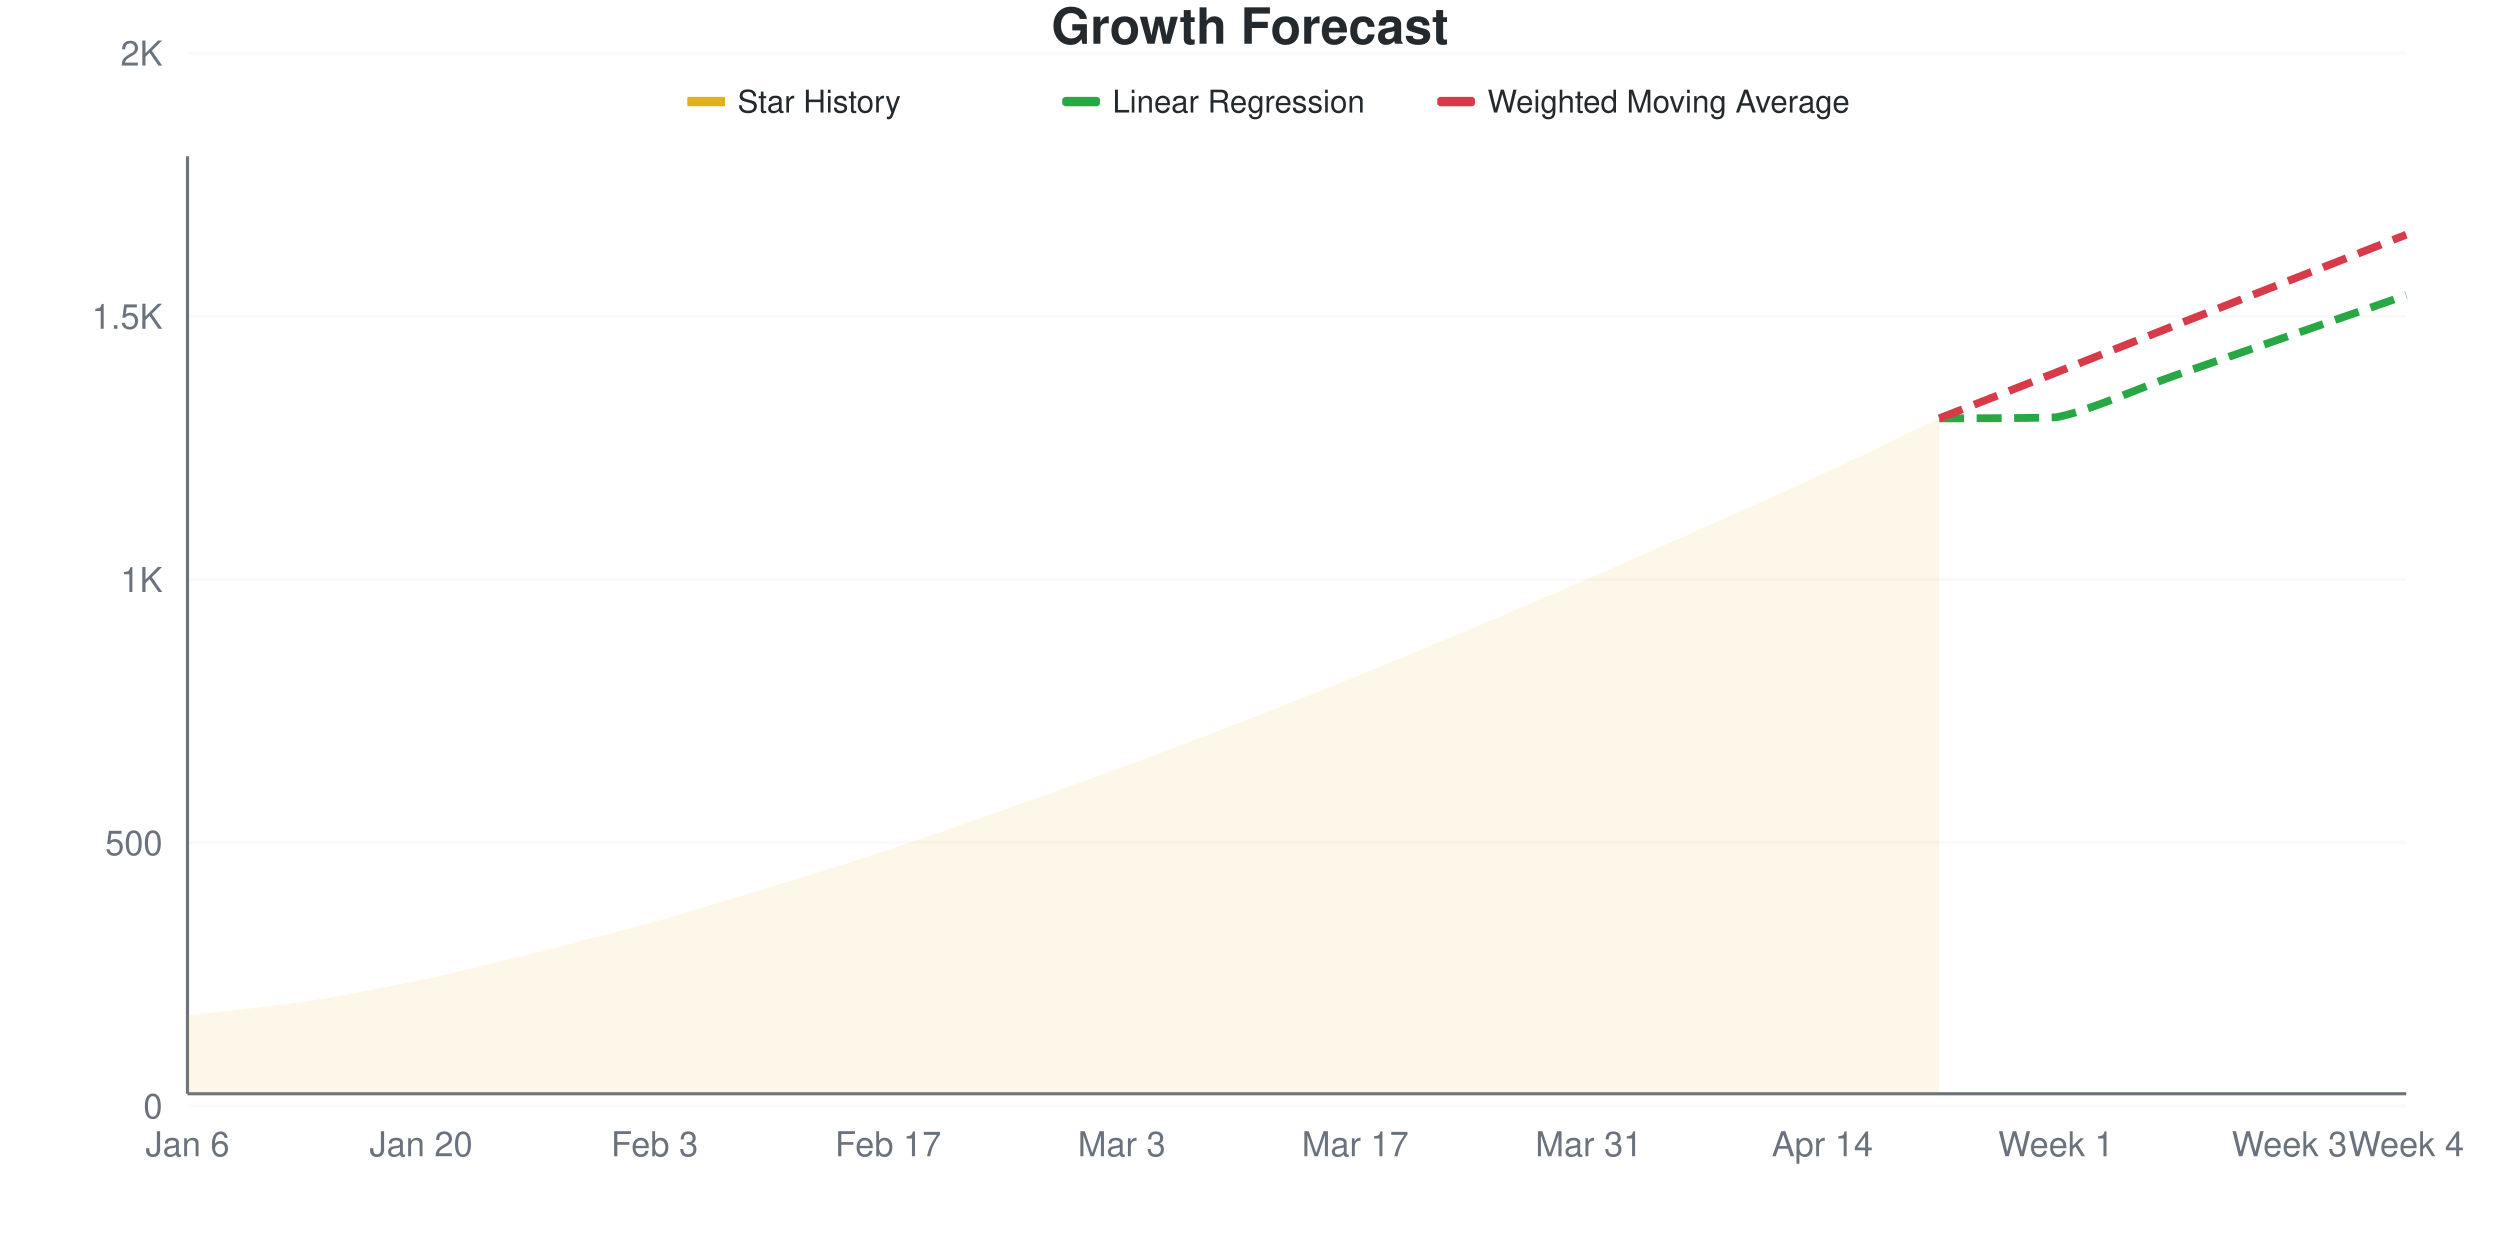
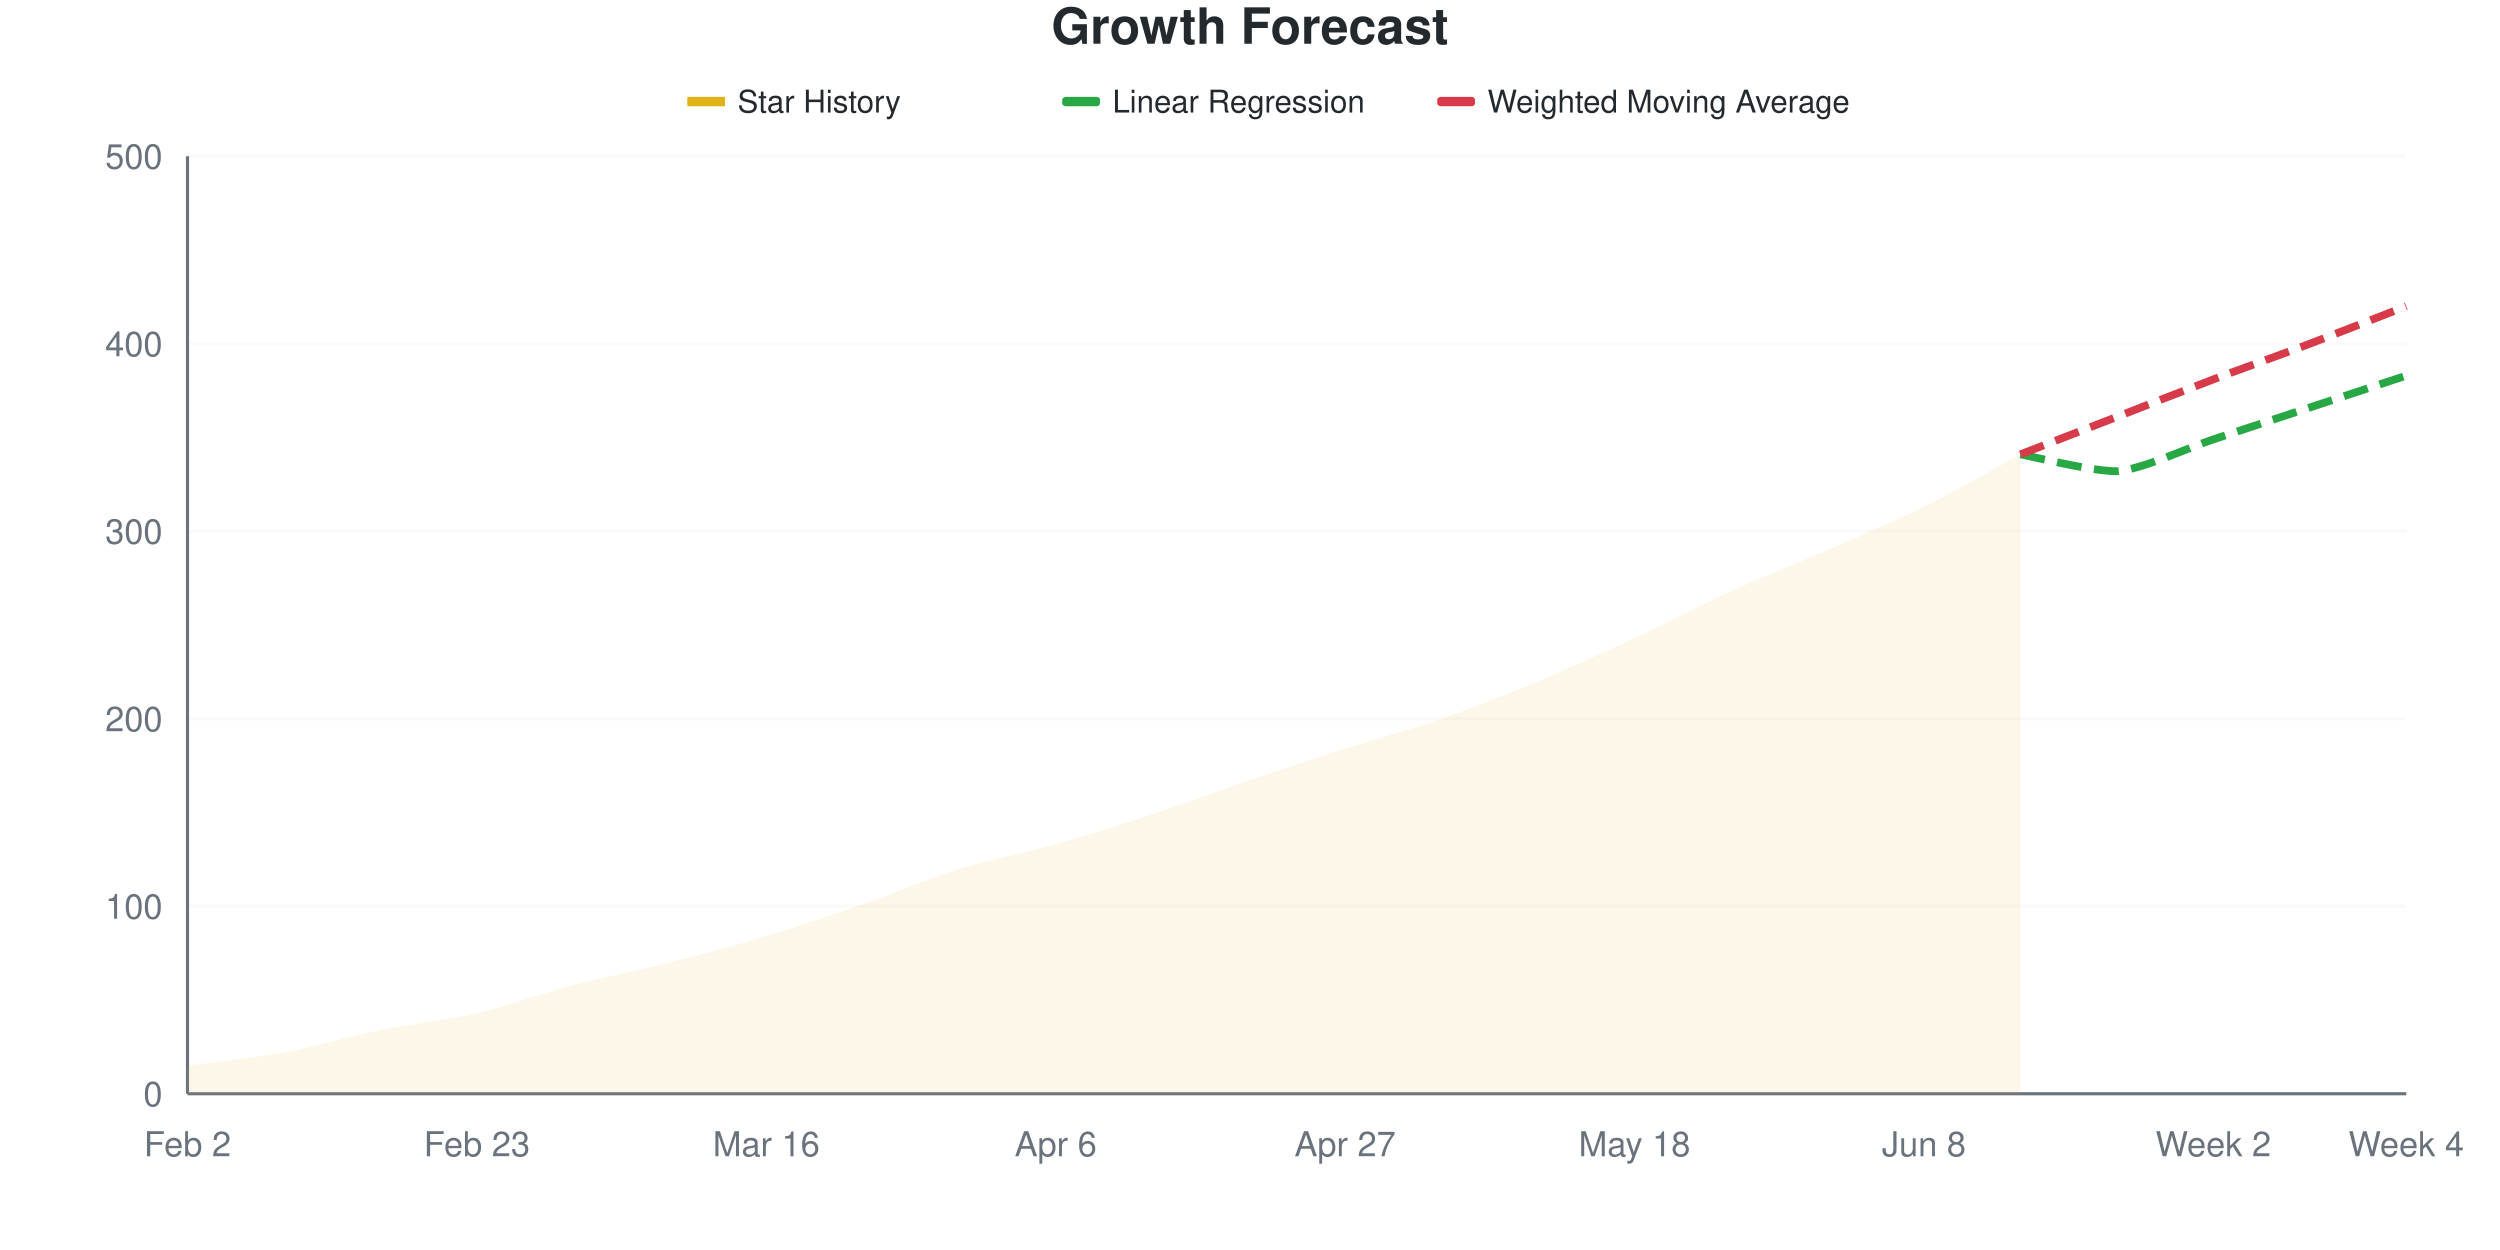
<svg xmlns="http://www.w3.org/2000/svg" viewBox="0 0 800 400" width="800" height="400">
  <style>
    @keyframes drawLine {
      to { stroke-dashoffset: 0; }
    }
    @keyframes fadeInPoint {
      from { opacity: 0; }
      to { opacity: 1; }
    }
    .data-line-0 {
-       stroke-dasharray: 930;
-       stroke-dashoffset: 930;
+       stroke-dasharray: 945;
+       stroke-dashoffset: 945;
      animation: drawLine 2s ease-out forwards;
    }
    .data-point {
      opacity: 0;
      animation: fadeInPoint 0.5s ease-out forwards;
    }
    .chart-bg { fill: #fff; }
    .chart-text { fill: #24292e; }
    .chart-muted { fill: #6a737d; }
    .chart-grid { stroke: #eee; }
    .chart-axis { stroke: #6a737d; }
    @media (prefers-color-scheme: dark) {
      .chart-bg { fill: #0d1117; }
      .chart-text { fill: #e6edf3; }
      .chart-muted { fill: #8b949e; }
      .chart-grid { stroke: #21262d; }
      .chart-axis { stroke: #8b949e; }
    }
  </style>
  <rect width="800" height="400" class="chart-bg" />
  <text x="400" y="14" text-anchor="middle" class="chart-text" font-size="16" font-weight="bold" font-family="-apple-system, BlinkMacSystemFont, 'Segoe UI', Helvetica, Arial, sans-serif">Growth Forecast</text>
  <g class="legend">
    <rect x="220" y="31" width="12" height="3" fill="#dfb317" />
    <line x1="220" y1="32.5" x2="232" y2="32.5" stroke="#dfb317" stroke-width="2" />
    <text x="236" y="36" class="chart-text" font-size="10" font-family="-apple-system, BlinkMacSystemFont, 'Segoe UI', Helvetica, Arial, sans-serif">Star History</text>
    <rect x="340" y="31" width="12" height="3" fill="#28a745" rx="1" />
    <line x1="340" y1="32.5" x2="352" y2="32.5" stroke="#28a745" stroke-width="2" stroke-dasharray="4,2" />
    <text x="356" y="36" class="chart-text" font-size="10" font-family="-apple-system, BlinkMacSystemFont, 'Segoe UI', Helvetica, Arial, sans-serif">Linear Regression</text>
    <rect x="460" y="31" width="12" height="3" fill="#d73a49" rx="1" />
    <line x1="460" y1="32.5" x2="472" y2="32.5" stroke="#d73a49" stroke-width="2" stroke-dasharray="4,2" />
    <text x="476" y="36" class="chart-text" font-size="10" font-family="-apple-system, BlinkMacSystemFont, 'Segoe UI', Helvetica, Arial, sans-serif">Weighted Moving Average</text>
  </g>
  <g class="grid">
-     <line x1="60" y1="353.874" x2="770" y2="353.874" class="chart-grid" stroke-opacity="0.3" />
-     <text x="52" y="357.874" text-anchor="end" class="chart-muted" font-size="11" font-family="-apple-system, BlinkMacSystemFont, 'Segoe UI', Helvetica, Arial, sans-serif">0</text>
-     <line x1="60" y1="269.652" x2="770" y2="269.652" class="chart-grid" stroke-opacity="0.3" />
-     <text x="52" y="273.652" text-anchor="end" class="chart-muted" font-size="11" font-family="-apple-system, BlinkMacSystemFont, 'Segoe UI', Helvetica, Arial, sans-serif">500</text>
-     <line x1="60" y1="185.43" x2="770" y2="185.43" class="chart-grid" stroke-opacity="0.3" />
-     <text x="52" y="189.43" text-anchor="end" class="chart-muted" font-size="11" font-family="-apple-system, BlinkMacSystemFont, 'Segoe UI', Helvetica, Arial, sans-serif">1K</text>
-     <line x1="60" y1="101.207" x2="770" y2="101.207" class="chart-grid" stroke-opacity="0.3" />
-     <text x="52" y="105.207" text-anchor="end" class="chart-muted" font-size="11" font-family="-apple-system, BlinkMacSystemFont, 'Segoe UI', Helvetica, Arial, sans-serif">1.5K</text>
-     <line x1="60" y1="16.985" x2="770" y2="16.985" class="chart-grid" stroke-opacity="0.3" />
-     <text x="52" y="20.985" text-anchor="end" class="chart-muted" font-size="11" font-family="-apple-system, BlinkMacSystemFont, 'Segoe UI', Helvetica, Arial, sans-serif">2K</text>
+     <line x1="60" y1="350" x2="770" y2="350" class="chart-grid" stroke-opacity="0.3" />
+     <text x="52" y="354" text-anchor="end" class="chart-muted" font-size="11" font-family="-apple-system, BlinkMacSystemFont, 'Segoe UI', Helvetica, Arial, sans-serif">0</text>
+     <line x1="60" y1="290" x2="770" y2="290" class="chart-grid" stroke-opacity="0.3" />
+     <text x="52" y="294" text-anchor="end" class="chart-muted" font-size="11" font-family="-apple-system, BlinkMacSystemFont, 'Segoe UI', Helvetica, Arial, sans-serif">100</text>
+     <line x1="60" y1="230" x2="770" y2="230" class="chart-grid" stroke-opacity="0.3" />
+     <text x="52" y="234" text-anchor="end" class="chart-muted" font-size="11" font-family="-apple-system, BlinkMacSystemFont, 'Segoe UI', Helvetica, Arial, sans-serif">200</text>
+     <line x1="60" y1="170" x2="770" y2="170" class="chart-grid" stroke-opacity="0.3" />
+     <text x="52" y="174" text-anchor="end" class="chart-muted" font-size="11" font-family="-apple-system, BlinkMacSystemFont, 'Segoe UI', Helvetica, Arial, sans-serif">300</text>
+     <line x1="60" y1="110" x2="770" y2="110" class="chart-grid" stroke-opacity="0.3" />
+     <text x="52" y="114" text-anchor="end" class="chart-muted" font-size="11" font-family="-apple-system, BlinkMacSystemFont, 'Segoe UI', Helvetica, Arial, sans-serif">400</text>
+     <line x1="60" y1="50" x2="770" y2="50" class="chart-grid" stroke-opacity="0.3" />
+     <text x="52" y="54" text-anchor="end" class="chart-muted" font-size="11" font-family="-apple-system, BlinkMacSystemFont, 'Segoe UI', Helvetica, Arial, sans-serif">500</text>
  </g>
  <g class="milestones">
    
  </g>
  <g class="x-axis">
-     <text x="60" y="370" text-anchor="middle" class="chart-muted" font-size="11" font-family="-apple-system, BlinkMacSystemFont, 'Segoe UI', Helvetica, Arial, sans-serif">Jan 6</text>
-     <text x="134.737" y="370" text-anchor="middle" class="chart-muted" font-size="11" font-family="-apple-system, BlinkMacSystemFont, 'Segoe UI', Helvetica, Arial, sans-serif">Jan 20</text>
-     <text x="209.474" y="370" text-anchor="middle" class="chart-muted" font-size="11" font-family="-apple-system, BlinkMacSystemFont, 'Segoe UI', Helvetica, Arial, sans-serif">Feb 3</text>
-     <text x="284.211" y="370" text-anchor="middle" class="chart-muted" font-size="11" font-family="-apple-system, BlinkMacSystemFont, 'Segoe UI', Helvetica, Arial, sans-serif">Feb 17</text>
-     <text x="358.947" y="370" text-anchor="middle" class="chart-muted" font-size="11" font-family="-apple-system, BlinkMacSystemFont, 'Segoe UI', Helvetica, Arial, sans-serif">Mar 3</text>
-     <text x="433.684" y="370" text-anchor="middle" class="chart-muted" font-size="11" font-family="-apple-system, BlinkMacSystemFont, 'Segoe UI', Helvetica, Arial, sans-serif">Mar 17</text>
-     <text x="508.421" y="370" text-anchor="middle" class="chart-muted" font-size="11" font-family="-apple-system, BlinkMacSystemFont, 'Segoe UI', Helvetica, Arial, sans-serif">Mar 31</text>
-     <text x="583.158" y="370" text-anchor="middle" class="chart-muted" font-size="11" font-family="-apple-system, BlinkMacSystemFont, 'Segoe UI', Helvetica, Arial, sans-serif">Apr 14</text>
-     <text x="657.895" y="370" text-anchor="middle" class="chart-muted" font-size="11" font-family="-apple-system, BlinkMacSystemFont, 'Segoe UI', Helvetica, Arial, sans-serif">Week 1</text>
-     <text x="732.632" y="370" text-anchor="middle" class="chart-muted" font-size="11" font-family="-apple-system, BlinkMacSystemFont, 'Segoe UI', Helvetica, Arial, sans-serif">Week 3</text>
+     <text x="60" y="370" text-anchor="middle" class="chart-muted" font-size="11" font-family="-apple-system, BlinkMacSystemFont, 'Segoe UI', Helvetica, Arial, sans-serif">Feb 2</text>
+     <text x="152.609" y="370" text-anchor="middle" class="chart-muted" font-size="11" font-family="-apple-system, BlinkMacSystemFont, 'Segoe UI', Helvetica, Arial, sans-serif">Feb 23</text>
+     <text x="245.217" y="370" text-anchor="middle" class="chart-muted" font-size="11" font-family="-apple-system, BlinkMacSystemFont, 'Segoe UI', Helvetica, Arial, sans-serif">Mar 16</text>
+     <text x="337.826" y="370" text-anchor="middle" class="chart-muted" font-size="11" font-family="-apple-system, BlinkMacSystemFont, 'Segoe UI', Helvetica, Arial, sans-serif">Apr 6</text>
+     <text x="430.435" y="370" text-anchor="middle" class="chart-muted" font-size="11" font-family="-apple-system, BlinkMacSystemFont, 'Segoe UI', Helvetica, Arial, sans-serif">Apr 27</text>
+     <text x="523.043" y="370" text-anchor="middle" class="chart-muted" font-size="11" font-family="-apple-system, BlinkMacSystemFont, 'Segoe UI', Helvetica, Arial, sans-serif">May 18</text>
+     <text x="615.652" y="370" text-anchor="middle" class="chart-muted" font-size="11" font-family="-apple-system, BlinkMacSystemFont, 'Segoe UI', Helvetica, Arial, sans-serif">Jun 8</text>
+     <text x="708.261" y="370" text-anchor="middle" class="chart-muted" font-size="11" font-family="-apple-system, BlinkMacSystemFont, 'Segoe UI', Helvetica, Arial, sans-serif">Week 2</text>
    <text x="770" y="370" text-anchor="middle" class="chart-muted" font-size="11" font-family="-apple-system, BlinkMacSystemFont, 'Segoe UI', Helvetica, Arial, sans-serif">Week 4</text>
  </g>
  <line x1="60" y1="50" x2="60" y2="350" class="chart-axis" stroke-width="1" />
  <line x1="60" y1="350" x2="770" y2="350" class="chart-axis" stroke-width="1" />
-   <path d="M60,350 L60,324.902 C64.982,324.318 87.404,322.027 97.368,320.522 C107.333,319.017 124.772,315.727 134.737,313.616 C144.702,311.505 162.14,307.181 172.105,304.688 C182.07,302.195 199.509,297.704 209.474,294.919 C219.439,292.134 236.877,286.856 246.842,283.801 C256.807,280.747 274.246,275.312 284.211,272.01 C294.175,268.709 311.614,262.566 321.579,259.04 C331.544,255.514 348.982,249.248 358.947,245.564 C368.912,241.881 386.351,235.278 396.316,231.415 C406.281,227.552 423.719,220.634 433.684,216.592 C443.649,212.549 461.088,205.295 471.053,201.095 C481.018,196.895 498.456,189.427 508.421,185.093 C518.386,180.758 535.825,173.032 545.789,168.585 C555.754,164.138 573.193,156.367 583.158,151.741 C593.123,147.114 615.544,136.266 620.526,133.885 L620.526,350 L60,350 Z" fill="#dfb317" fill-opacity="0.1" />
-   <path d="M60,350 L60,324.902 C64.982,324.318 87.404,322.027 97.368,320.522 C107.333,319.017 124.772,315.727 134.737,313.616 C144.702,311.505 162.14,307.181 172.105,304.688 C182.07,302.195 199.509,297.704 209.474,294.919 C219.439,292.134 236.877,286.856 246.842,283.801 C256.807,280.747 274.246,275.312 284.211,272.01 C294.175,268.709 311.614,262.566 321.579,259.04 C331.544,255.514 348.982,249.248 358.947,245.564 C368.912,241.881 386.351,235.278 396.316,231.415 C406.281,227.552 423.719,220.634 433.684,216.592 C443.649,212.549 461.088,205.295 471.053,201.095 C481.018,196.895 498.456,189.427 508.421,185.093 C518.386,180.758 535.825,173.032 545.789,168.585 C555.754,164.138 573.193,156.367 583.158,151.741 C593.123,147.114 615.544,136.266 620.526,133.885" fill="none" stroke="#dfb317" stroke-width="2.5" class="data-line-0" />
-   <path d="M620.526,133.885 C625.509,133.841 647.93,133.885 657.895,133.549 C667.86,131.752 685.298,123.891 695.263,120.41 C705.228,116.929 722.667,110.898 732.632,107.44 C742.596,103.981 765.018,96.199 770,94.469" fill="none" stroke="#28a745" stroke-width="2.5" stroke-dasharray="8,4" />
-   <path d="M620.526,133.885 C625.509,131.931 647.93,123.161 657.895,119.231 C667.86,115.3 685.298,108.338 695.263,104.408 C705.228,100.477 722.667,93.661 732.632,89.753 C742.596,85.845 765.018,77.052 770,75.098" fill="none" stroke="#d73a49" stroke-width="2.5" stroke-dasharray="8,4" />
+   <path d="M60,350 L60,341 C64.116,340.44 82.638,338.32 90.87,336.8 C99.101,335.28 113.507,331.28 121.739,329.6 C129.971,327.92 144.377,326.12 152.609,324.2 C160.841,322.28 175.246,317.36 183.478,315.2 C191.71,313.04 206.116,310.08 214.348,308 C222.58,305.92 236.986,302.08 245.217,299.6 C253.449,297.12 267.855,292.28 276.087,289.4 C284.319,286.52 298.725,280.56 306.957,278 C315.188,275.44 329.594,272.52 337.826,270.2 C346.058,267.88 360.464,263.32 368.696,260.6 C376.928,257.88 391.333,252.6 399.565,249.8 C407.797,247 422.203,242.24 430.435,239.6 C438.667,236.96 453.072,232.88 461.304,230 C469.536,227.12 483.942,221.44 492.174,218 C500.406,214.56 514.812,208.04 523.043,204.2 C531.275,200.36 545.681,192.96 553.913,189.2 C562.145,185.44 576.551,179.6 584.783,176 C593.014,172.4 607.42,166.28 615.652,162.2 C623.884,158.12 642.406,147.64 646.522,145.4 L646.522,350 L60,350 Z" fill="#dfb317" fill-opacity="0.1" />
+   <path d="M60,350 L60,341 C64.116,340.44 82.638,338.32 90.87,336.8 C99.101,335.28 113.507,331.28 121.739,329.6 C129.971,327.92 144.377,326.12 152.609,324.2 C160.841,322.28 175.246,317.36 183.478,315.2 C191.71,313.04 206.116,310.08 214.348,308 C222.58,305.92 236.986,302.08 245.217,299.6 C253.449,297.12 267.855,292.28 276.087,289.4 C284.319,286.52 298.725,280.56 306.957,278 C315.188,275.44 329.594,272.52 337.826,270.2 C346.058,267.88 360.464,263.32 368.696,260.6 C376.928,257.88 391.333,252.6 399.565,249.8 C407.797,247 422.203,242.24 430.435,239.6 C438.667,236.96 453.072,232.88 461.304,230 C469.536,227.12 483.942,221.44 492.174,218 C500.406,214.56 514.812,208.04 523.043,204.2 C531.275,200.36 545.681,192.96 553.913,189.2 C562.145,185.44 576.551,179.6 584.783,176 C593.014,172.4 607.42,166.28 615.652,162.2 C623.884,158.12 642.406,147.64 646.522,145.4" fill="none" stroke="#dfb317" stroke-width="2.5" class="data-line-0" />
+   <path d="M646.522,145.4 C650.638,146.12 669.159,150.8 677.391,150.8 C685.623,150.16 700.029,143.32 708.261,140.6 C716.493,137.88 730.899,133.12 739.13,130.4 C747.362,127.68 765.884,121.56 770,120.2" fill="none" stroke="#28a745" stroke-width="2.5" stroke-dasharray="8,4" />
+   <path d="M646.522,145.4 C650.638,143.8 669.159,136.6 677.391,133.4 C685.623,130.2 700.029,124.52 708.261,121.4 C716.493,118.28 730.899,113.12 739.13,110 C747.362,106.88 765.884,99.6 770,98" fill="none" stroke="#d73a49" stroke-width="2.5" stroke-dasharray="8,4" />
  <g class="points">
-     <circle cx="60" cy="324.902" r="4" fill="#dfb317" class="data-point" style="animation-delay: 1.50s" />
-     <circle cx="97.368" cy="320.522" r="4" fill="#dfb317" class="data-point" style="animation-delay: 1.55s" />
-     <circle cx="134.737" cy="313.616" r="4" fill="#dfb317" class="data-point" style="animation-delay: 1.60s" />
-     <circle cx="172.105" cy="304.688" r="4" fill="#dfb317" class="data-point" style="animation-delay: 1.65s" />
-     <circle cx="209.474" cy="294.919" r="4" fill="#dfb317" class="data-point" style="animation-delay: 1.70s" />
-     <circle cx="246.842" cy="283.801" r="4" fill="#dfb317" class="data-point" style="animation-delay: 1.75s" />
-     <circle cx="284.211" cy="272.01" r="4" fill="#dfb317" class="data-point" style="animation-delay: 1.80s" />
-     <circle cx="321.579" cy="259.04" r="4" fill="#dfb317" class="data-point" style="animation-delay: 1.85s" />
-     <circle cx="358.947" cy="245.564" r="4" fill="#dfb317" class="data-point" style="animation-delay: 1.90s" />
-     <circle cx="396.316" cy="231.415" r="4" fill="#dfb317" class="data-point" style="animation-delay: 1.95s" />
-     <circle cx="433.684" cy="216.592" r="4" fill="#dfb317" class="data-point" style="animation-delay: 2.00s" />
-     <circle cx="471.053" cy="201.095" r="4" fill="#dfb317" class="data-point" style="animation-delay: 2.05s" />
-     <circle cx="508.421" cy="185.093" r="4" fill="#dfb317" class="data-point" style="animation-delay: 2.10s" />
-     <circle cx="545.789" cy="168.585" r="4" fill="#dfb317" class="data-point" style="animation-delay: 2.15s" />
-     <circle cx="583.158" cy="151.741" r="4" fill="#dfb317" class="data-point" style="animation-delay: 2.20s" />
-     <circle cx="620.526" cy="133.885" r="4" fill="#dfb317" class="data-point" style="animation-delay: 2.25s" />
+     <circle cx="60" cy="341" r="4" fill="#dfb317" class="data-point" style="animation-delay: 1.50s" />
+     <circle cx="90.87" cy="336.8" r="4" fill="#dfb317" class="data-point" style="animation-delay: 1.55s" />
+     <circle cx="121.739" cy="329.6" r="4" fill="#dfb317" class="data-point" style="animation-delay: 1.60s" />
+     <circle cx="152.609" cy="324.2" r="4" fill="#dfb317" class="data-point" style="animation-delay: 1.65s" />
+     <circle cx="183.478" cy="315.2" r="4" fill="#dfb317" class="data-point" style="animation-delay: 1.70s" />
+     <circle cx="214.348" cy="308" r="4" fill="#dfb317" class="data-point" style="animation-delay: 1.75s" />
+     <circle cx="245.217" cy="299.6" r="4" fill="#dfb317" class="data-point" style="animation-delay: 1.80s" />
+     <circle cx="276.087" cy="289.4" r="4" fill="#dfb317" class="data-point" style="animation-delay: 1.85s" />
+     <circle cx="306.957" cy="278" r="4" fill="#dfb317" class="data-point" style="animation-delay: 1.90s" />
+     <circle cx="337.826" cy="270.2" r="4" fill="#dfb317" class="data-point" style="animation-delay: 1.95s" />
+     <circle cx="368.696" cy="260.6" r="4" fill="#dfb317" class="data-point" style="animation-delay: 2.00s" />
+     <circle cx="399.565" cy="249.8" r="4" fill="#dfb317" class="data-point" style="animation-delay: 2.05s" />
+     <circle cx="430.435" cy="239.6" r="4" fill="#dfb317" class="data-point" style="animation-delay: 2.10s" />
+     <circle cx="461.304" cy="230" r="4" fill="#dfb317" class="data-point" style="animation-delay: 2.15s" />
+     <circle cx="492.174" cy="218" r="4" fill="#dfb317" class="data-point" style="animation-delay: 2.20s" />
+     <circle cx="523.043" cy="204.2" r="4" fill="#dfb317" class="data-point" style="animation-delay: 2.25s" />
+     <circle cx="553.913" cy="189.2" r="4" fill="#dfb317" class="data-point" style="animation-delay: 2.30s" />
+     <circle cx="584.783" cy="176" r="4" fill="#dfb317" class="data-point" style="animation-delay: 2.35s" />
+     <circle cx="615.652" cy="162.2" r="4" fill="#dfb317" class="data-point" style="animation-delay: 2.40s" />
+     <circle cx="646.522" cy="145.4" r="4" fill="#dfb317" class="data-point" style="animation-delay: 2.45s" />
  </g>
</svg>
